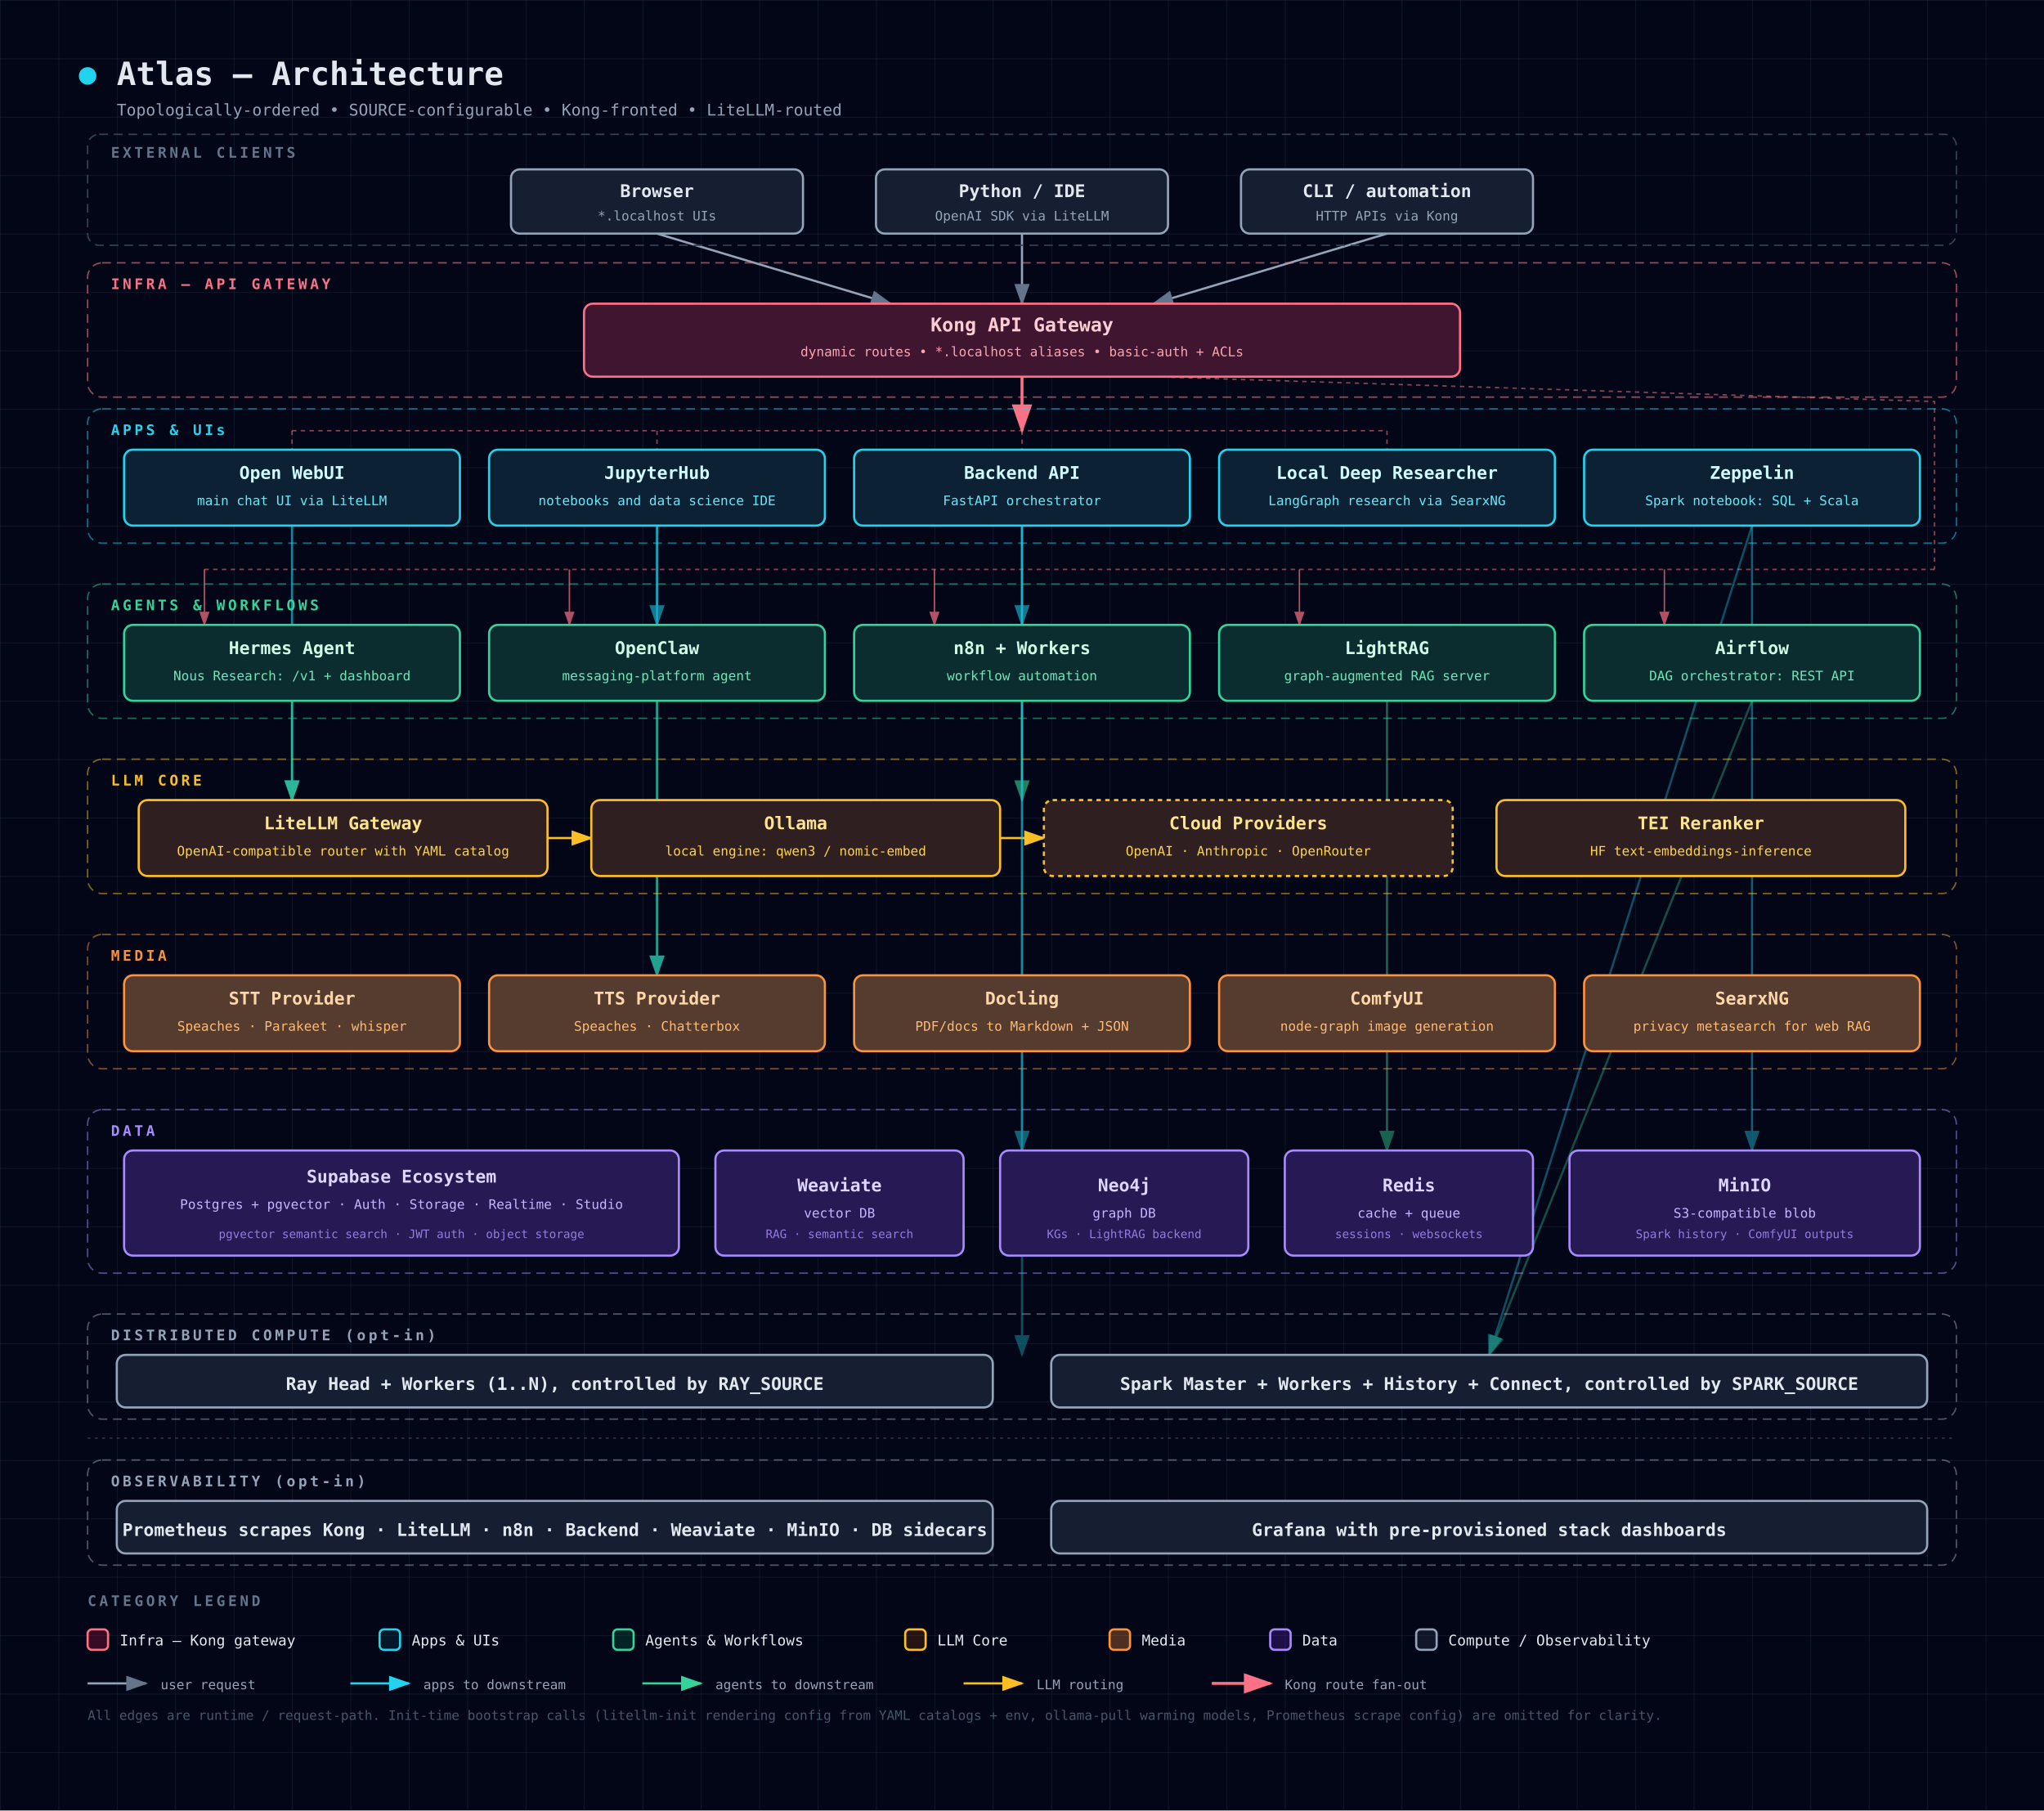
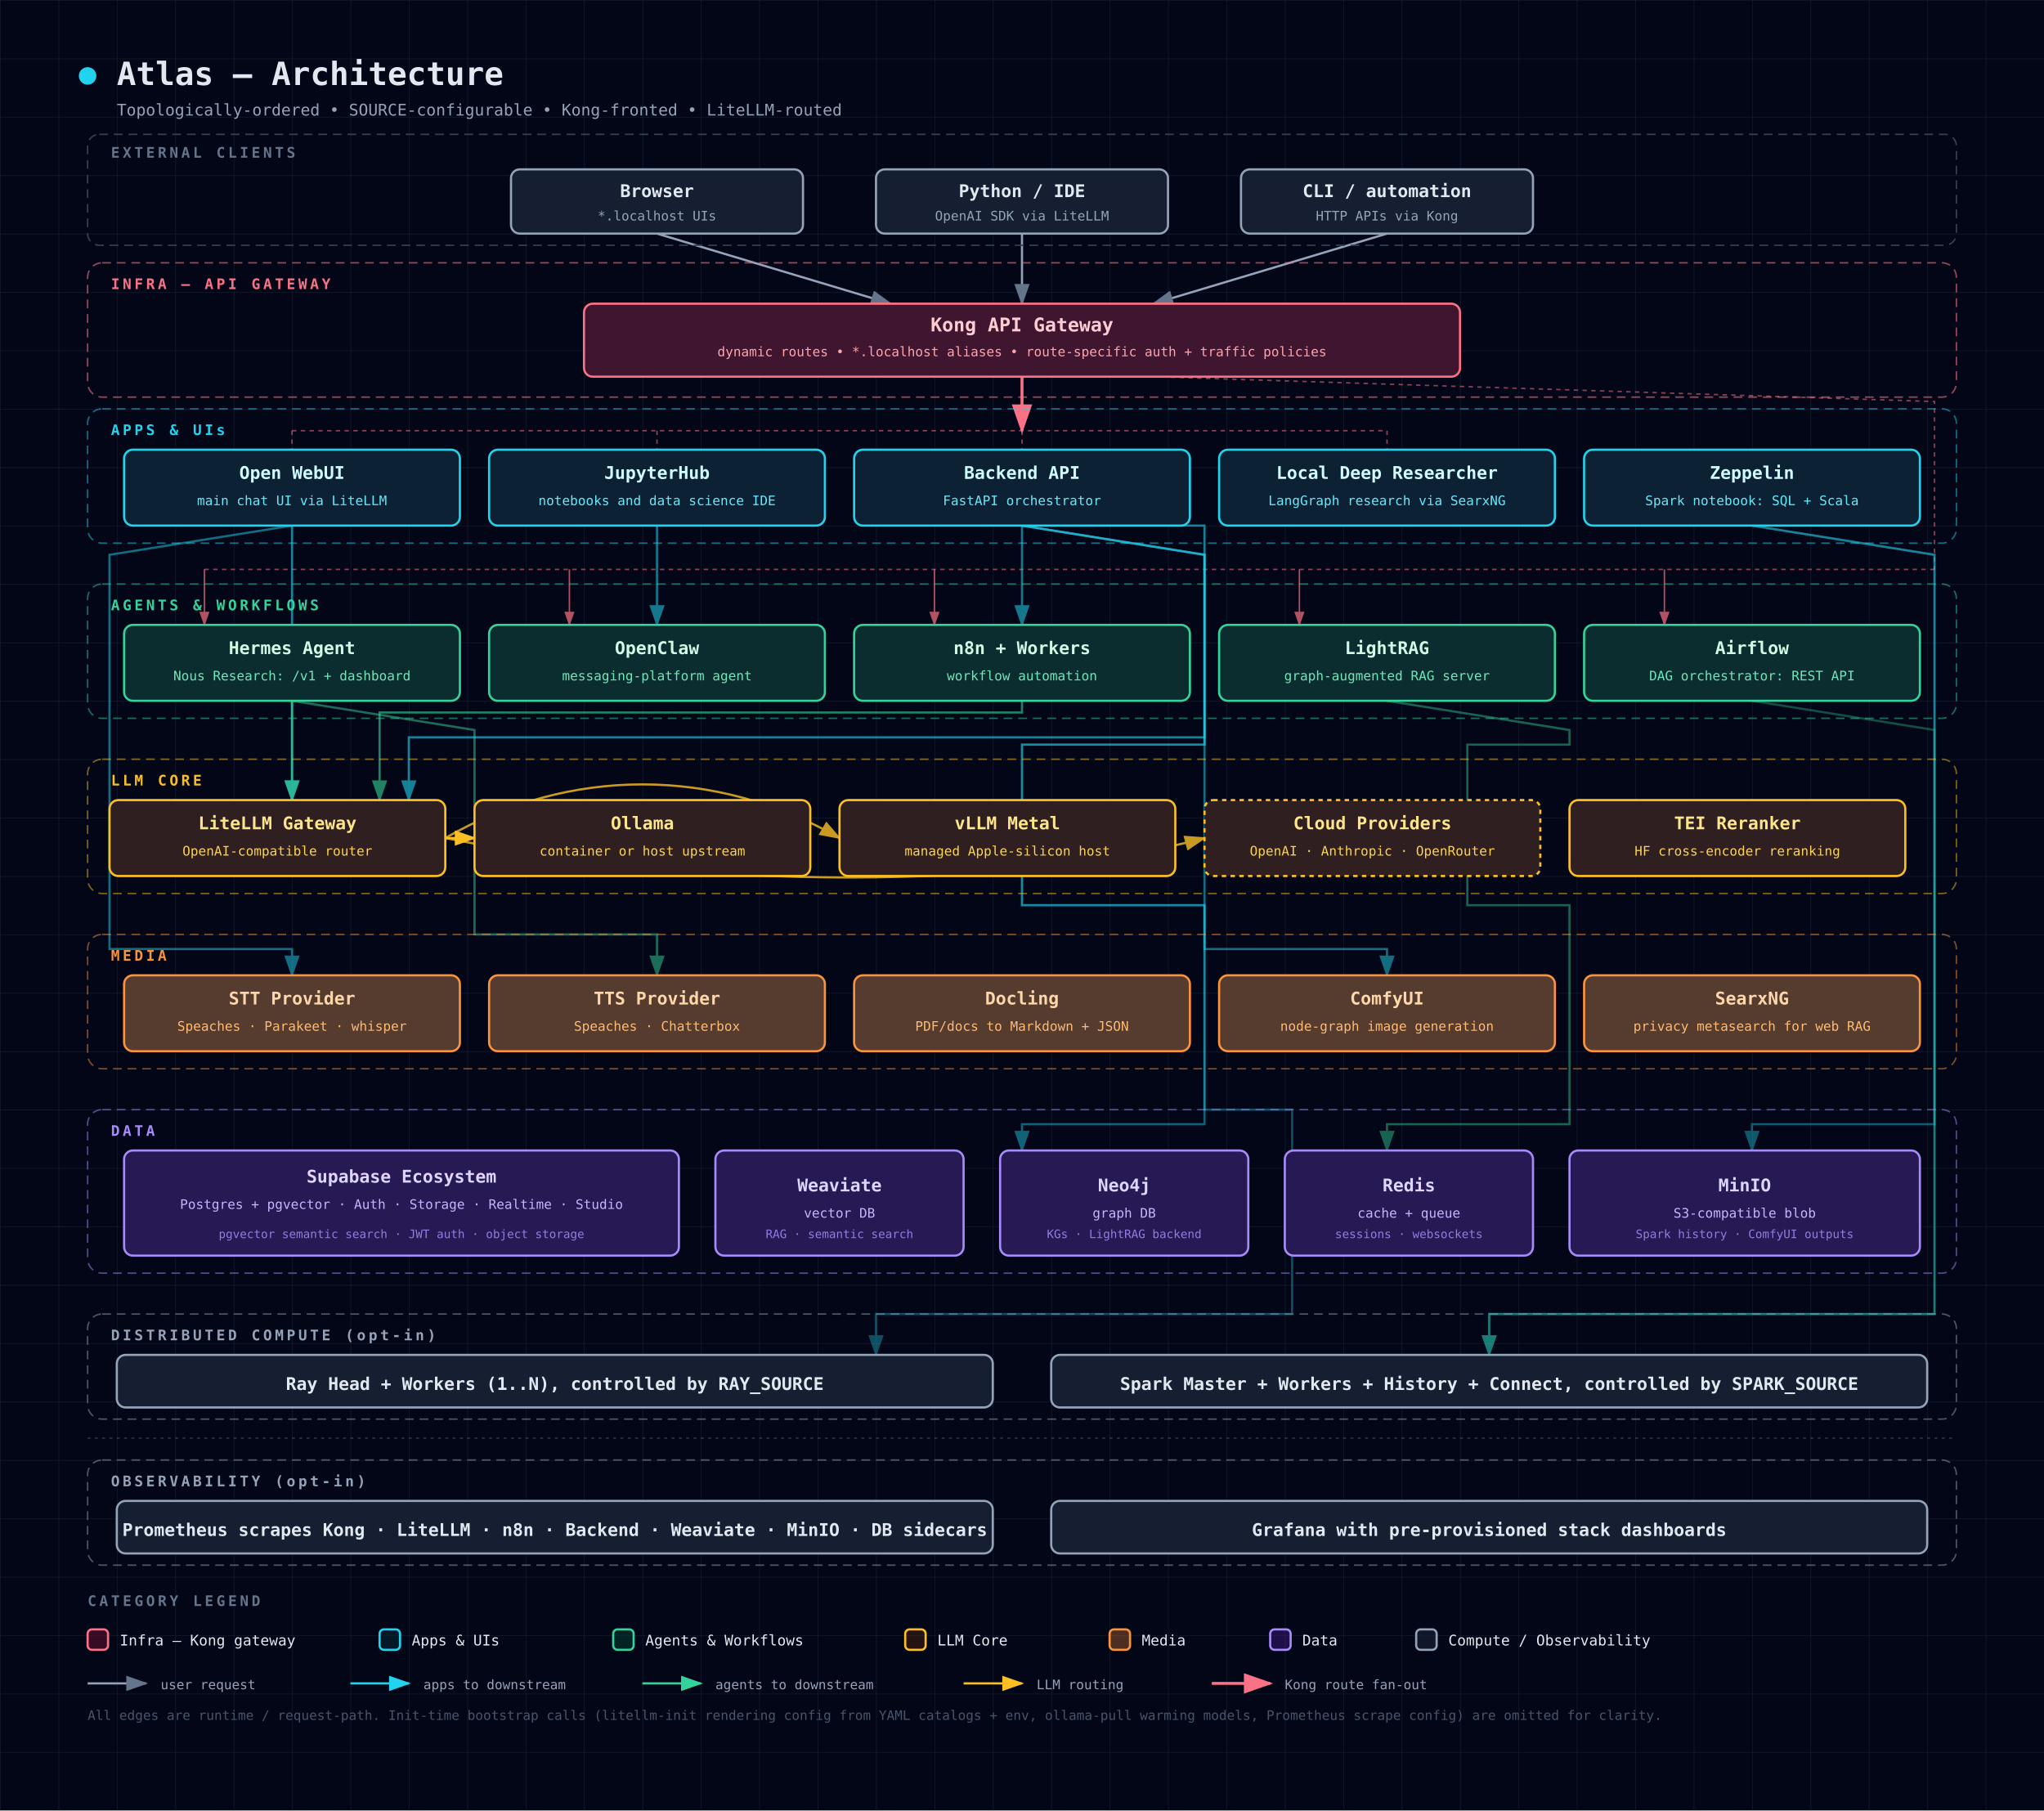
<svg xmlns="http://www.w3.org/2000/svg" viewBox="0 0 1400 1240" preserveAspectRatio="xMidYMid meet" font-family="'JetBrains Mono', 'Fira Code', Menlo, Consolas, monospace">
  <defs>
    <pattern id="grid" width="40" height="40" patternUnits="userSpaceOnUse">
      <path d="M 40 0 L 0 0 0 40" fill="none" stroke="#1e293b" stroke-width="0.5" />
    </pattern>
    <marker id="arrow" markerWidth="10" markerHeight="7" refX="9" refY="3.5" orient="auto">
      <polygon points="0 0, 10 3.5, 0 7" fill="#64748b" />
    </marker>
    <marker id="arrow-cyan" markerWidth="10" markerHeight="7" refX="9" refY="3.5" orient="auto">
      <polygon points="0 0, 10 3.5, 0 7" fill="#22d3ee" />
    </marker>
    <marker id="arrow-emerald" markerWidth="10" markerHeight="7" refX="9" refY="3.5" orient="auto">
      <polygon points="0 0, 10 3.5, 0 7" fill="#34d399" />
    </marker>
    <marker id="arrow-amber" markerWidth="10" markerHeight="7" refX="9" refY="3.5" orient="auto">
      <polygon points="0 0, 10 3.5, 0 7" fill="#fbbf24" />
    </marker>
    <marker id="arrow-rose" markerWidth="10" markerHeight="7" refX="9" refY="3.5" orient="auto">
      <polygon points="0 0, 10 3.5, 0 7" fill="#fb7185" />
    </marker>
    <marker id="arrow-slate" markerWidth="10" markerHeight="7" refX="9" refY="3.5" orient="auto">
      <polygon points="0 0, 10 3.5, 0 7" fill="#94a3b8" />
    </marker>
  </defs>
  <rect width="1400" height="1240" fill="#020617" />
  <rect width="1400" height="1240" fill="url(#grid)" />
  <g transform="translate(60, 30)">
    <circle cx="0" cy="22" r="6" fill="#22d3ee">
      <animate attributeName="opacity" values="0.4;1;0.4" dur="2s" repeatCount="indefinite" />
    </circle>
    <text x="20" y="22" fill="#e2e8f0" font-size="22" font-weight="700" dominant-baseline="middle">Atlas — Architecture</text>
    <text x="20" y="46" fill="#94a3b8" font-size="11" dominant-baseline="middle">Topologically-ordered • SOURCE-configurable • Kong-fronted • LiteLLM-routed</text>
  </g>
  <line x1="450" y1="160" x2="610" y2="208" stroke="#94a3b8" stroke-width="1.5" marker-end="url(#arrow)" />
  <line x1="700" y1="160" x2="700" y2="208" stroke="#94a3b8" stroke-width="1.5" marker-end="url(#arrow)" />
  <line x1="950" y1="160" x2="790" y2="208" stroke="#94a3b8" stroke-width="1.5" marker-end="url(#arrow)" />
  <line x1="700" y1="258" x2="700" y2="295" stroke="#fb7185" stroke-width="2" marker-end="url(#arrow-rose)" />
  <line x1="200" y1="295" x2="950" y2="295" stroke="#fb7185" stroke-width="1" stroke-dasharray="3,3" opacity="0.55" />
  <line x1="200" y1="295" x2="200" y2="308" stroke="#fb7185" stroke-width="1" stroke-dasharray="3,3" opacity="0.55" />
  <line x1="450" y1="295" x2="450" y2="308" stroke="#fb7185" stroke-width="1" stroke-dasharray="3,3" opacity="0.55" />
  <line x1="700" y1="295" x2="700" y2="308" stroke="#fb7185" stroke-width="1" stroke-dasharray="3,3" opacity="0.55" />
  <line x1="950" y1="295" x2="950" y2="308" stroke="#fb7185" stroke-width="1" stroke-dasharray="3,3" opacity="0.55" />
  <path d="M 790 258 L 1325 275 L 1325 390" fill="none" stroke="#fb7185" stroke-width="1" stroke-dasharray="3,3" opacity="0.55" />
  <line x1="140" y1="390" x2="1325" y2="390" stroke="#fb7185" stroke-width="1" stroke-dasharray="3,3" opacity="0.55" />
  <line x1="140" y1="390" x2="140" y2="428" stroke="#fb7185" stroke-width="1" marker-end="url(#arrow-rose)" opacity="0.7" />
  <line x1="390" y1="390" x2="390" y2="428" stroke="#fb7185" stroke-width="1" marker-end="url(#arrow-rose)" opacity="0.7" />
  <line x1="640" y1="390" x2="640" y2="428" stroke="#fb7185" stroke-width="1" marker-end="url(#arrow-rose)" opacity="0.7" />
  <line x1="890" y1="390" x2="890" y2="428" stroke="#fb7185" stroke-width="1" marker-end="url(#arrow-rose)" opacity="0.7" />
  <line x1="1140" y1="390" x2="1140" y2="428" stroke="#fb7185" stroke-width="1" marker-end="url(#arrow-rose)" opacity="0.7" />
  <line x1="450" y1="360" x2="450" y2="428" stroke="#22d3ee" stroke-width="1.5" marker-end="url(#arrow-cyan)" opacity="0.55" />
  <line x1="700" y1="360" x2="700" y2="428" stroke="#22d3ee" stroke-width="1.5" marker-end="url(#arrow-cyan)" opacity="0.55" />
-   <line x1="200" y1="360" x2="200" y2="548" stroke="#22d3ee" stroke-width="1.5" marker-end="url(#arrow-cyan)" opacity="0.6" />
+   <line data-source="Open WebUI" data-target="LiteLLM Gateway" x1="200" y1="360" x2="200" y2="548" stroke="#22d3ee" stroke-width="1.5" marker-end="url(#arrow-cyan)" opacity="0.6" />
+   <path data-source="Backend API" data-target="LiteLLM Gateway" d="M 700 360 L 825 360 L 825 505 L 280 505 L 280 548" fill="none" stroke="#22d3ee" stroke-width="1.5" marker-end="url(#arrow-cyan)" opacity="0.6" />
  <line x1="200" y1="480" x2="200" y2="548" stroke="#34d399" stroke-width="1.5" marker-end="url(#arrow-emerald)" opacity="0.65" />
-   <line x1="700" y1="480" x2="700" y2="548" stroke="#34d399" stroke-width="1.5" marker-end="url(#arrow-emerald)" opacity="0.6" />
-   <line x1="375" y1="574" x2="405" y2="574" stroke="#fbbf24" stroke-width="1.5" marker-end="url(#arrow-amber)" />
-   <line x1="685" y1="574" x2="715" y2="574" stroke="#fbbf24" stroke-width="1.5" marker-end="url(#arrow-amber)" />
-   <line x1="450" y1="360" x2="450" y2="668" stroke="#22d3ee" stroke-width="1.5" marker-end="url(#arrow-cyan)" opacity="0.5" />
-   <line x1="450" y1="480" x2="450" y2="668" stroke="#34d399" stroke-width="1.5" marker-end="url(#arrow-emerald)" opacity="0.5" />
-   <line x1="700" y1="360" x2="700" y2="788" stroke="#22d3ee" stroke-width="1.5" marker-end="url(#arrow-cyan)" opacity="0.45" />
-   <line x1="1200" y1="360" x2="1200" y2="788" stroke="#22d3ee" stroke-width="1.5" marker-end="url(#arrow-cyan)" opacity="0.4" />
-   <line x1="950" y1="480" x2="950" y2="788" stroke="#34d399" stroke-width="1.5" marker-end="url(#arrow-emerald)" opacity="0.45" />
-   <line x1="700" y1="360" x2="700" y2="928" stroke="#22d3ee" stroke-width="1.5" marker-end="url(#arrow-cyan)" opacity="0.35" />
-   <line x1="1200" y1="360" x2="1020" y2="928" stroke="#22d3ee" stroke-width="1.5" marker-end="url(#arrow-cyan)" opacity="0.35" />
-   <line x1="1200" y1="480" x2="1020" y2="928" stroke="#34d399" stroke-width="1.5" marker-end="url(#arrow-emerald)" opacity="0.35" />
+   <path data-source="n8n + Workers" data-target="LiteLLM Gateway" d="M 700 480 L 700 488 L 260 488 L 260 548" fill="none" stroke="#34d399" stroke-width="1.5" marker-end="url(#arrow-emerald)" opacity="0.6" />
+   <line x1="305" y1="574" x2="325" y2="574" stroke="#fbbf24" stroke-width="1.5" marker-end="url(#arrow-amber)" />
+   <path d="M 305 574 C 390 525, 490 525, 575 574" fill="none" stroke="#fbbf24" stroke-width="1.5" marker-end="url(#arrow-amber)" opacity="0.8" />
+   <path d="M 305 574 C 485 610, 690 610, 825 574" fill="none" stroke="#fbbf24" stroke-width="1.5" marker-end="url(#arrow-amber)" opacity="0.8" />
+   <path d="M 200 360 L 75 380 L 75 650 L 200 650 L 200 668" fill="none" stroke="#22d3ee" stroke-width="1.5" marker-end="url(#arrow-cyan)" opacity="0.5" />
+   <path d="M 700 360 L 825 380 L 825 650 L 950 650 L 950 668" fill="none" stroke="#22d3ee" stroke-width="1.5" marker-end="url(#arrow-cyan)" opacity="0.5" />
+   <path d="M 200 480 L 325 500 L 325 640 L 450 640 L 450 668" fill="none" stroke="#34d399" stroke-width="1.5" marker-end="url(#arrow-emerald)" opacity="0.5" />
+   <path d="M 700 360 L 825 380 L 825 510 L 700 510 L 700 620 L 825 620 L 825 770 L 700 770 L 700 788" fill="none" stroke="#22d3ee" stroke-width="1.5" marker-end="url(#arrow-cyan)" opacity="0.45" />
+   <path d="M 1200 360 L 1325 380 L 1325 770 L 1200 770 L 1200 788" fill="none" stroke="#22d3ee" stroke-width="1.5" marker-end="url(#arrow-cyan)" opacity="0.4" />
+   <path d="M 950 480 L 1075 500 L 1075 510 L 1005 510 L 1005 620 L 1075 620 L 1075 770 L 950 770 L 950 788" fill="none" stroke="#34d399" stroke-width="1.5" marker-end="url(#arrow-emerald)" opacity="0.45" />
+   <path d="M 700 360 L 825 380 L 825 510 L 700 510 L 700 620 L 825 620 L 825 760 L 885 760 L 885 900 L 600 900 L 600 928" fill="none" stroke="#22d3ee" stroke-width="1.5" marker-end="url(#arrow-cyan)" opacity="0.35" />
+   <path d="M 1200 360 L 1325 380 L 1325 900 L 1020 900 L 1020 928" fill="none" stroke="#22d3ee" stroke-width="1.5" marker-end="url(#arrow-cyan)" opacity="0.35" />
+   <path d="M 1200 480 L 1325 500 L 1325 900 L 1020 900 L 1020 928" fill="none" stroke="#34d399" stroke-width="1.5" marker-end="url(#arrow-emerald)" opacity="0.35" />
  <line x1="60" y1="985" x2="1340" y2="985" stroke="#64748b" stroke-width="1" stroke-dasharray="2,3" opacity="0.4" />
  <g>
    <rect x="60" y="92" width="1280" height="76" rx="8" fill="none" stroke="#334155" stroke-width="1" stroke-dasharray="6,4" />
    <text x="76" y="108" fill="#64748b" font-size="10" font-weight="600" letter-spacing="2">EXTERNAL CLIENTS</text>
    <rect x="350" y="116" width="200" height="44" rx="6" fill="#0f172a" />
    <rect x="350" y="116" width="200" height="44" rx="6" fill="rgba(30, 41, 59, 0.5)" stroke="#94a3b8" stroke-width="1.5" />
    <text x="450" y="135" fill="#e2e8f0" font-size="12" font-weight="600" text-anchor="middle">Browser</text>
    <text x="450" y="151" fill="#94a3b8" font-size="9" text-anchor="middle">*.localhost UIs</text>
    <rect x="600" y="116" width="200" height="44" rx="6" fill="#0f172a" />
    <rect x="600" y="116" width="200" height="44" rx="6" fill="rgba(30, 41, 59, 0.5)" stroke="#94a3b8" stroke-width="1.5" />
    <text x="700" y="135" fill="#e2e8f0" font-size="12" font-weight="600" text-anchor="middle">Python / IDE</text>
    <text x="700" y="151" fill="#94a3b8" font-size="9" text-anchor="middle">OpenAI SDK via LiteLLM</text>
    <rect x="850" y="116" width="200" height="44" rx="6" fill="#0f172a" />
    <rect x="850" y="116" width="200" height="44" rx="6" fill="rgba(30, 41, 59, 0.5)" stroke="#94a3b8" stroke-width="1.5" />
    <text x="950" y="135" fill="#e2e8f0" font-size="12" font-weight="600" text-anchor="middle">CLI / automation</text>
    <text x="950" y="151" fill="#94a3b8" font-size="9" text-anchor="middle">HTTP APIs via Kong</text>
  </g>
  <g>
    <rect x="60" y="180" width="1280" height="92" rx="10" fill="none" stroke="#fb7185" stroke-width="1" stroke-dasharray="6,4" opacity="0.6" />
    <text x="76" y="198" fill="#fb7185" font-size="10" font-weight="600" letter-spacing="2">INFRA — API GATEWAY</text>
    <rect x="400" y="208" width="600" height="50" rx="6" fill="#0f172a" />
    <rect x="400" y="208" width="600" height="50" rx="6" fill="rgba(136, 19, 55, 0.4)" stroke="#fb7185" stroke-width="1.5" />
    <text x="700" y="227" fill="#fecdd3" font-size="13" font-weight="700" text-anchor="middle">Kong API Gateway</text>
-     <text x="700" y="244" fill="#fda4af" font-size="9" text-anchor="middle">dynamic routes • *.localhost aliases • basic-auth + ACLs</text>
+     <text x="700" y="244" fill="#fda4af" font-size="9" text-anchor="middle">dynamic routes • *.localhost aliases • route-specific auth + traffic policies</text>
  </g>
  <g>
    <rect x="60" y="280" width="1280" height="92" rx="10" fill="none" stroke="#22d3ee" stroke-width="1" stroke-dasharray="6,4" opacity="0.5" />
    <text x="76" y="298" fill="#22d3ee" font-size="10" font-weight="600" letter-spacing="2">APPS &amp; UIs</text>
    <rect x="85" y="308" width="230" height="52" rx="6" fill="#0f172a" />
    <rect x="85" y="308" width="230" height="52" rx="6" fill="rgba(8, 51, 68, 0.4)" stroke="#22d3ee" stroke-width="1.5" />
    <text x="200" y="328" fill="#cffafe" font-size="12" font-weight="600" text-anchor="middle">Open WebUI</text>
    <text x="200" y="346" fill="#67e8f9" font-size="9" text-anchor="middle">main chat UI via LiteLLM</text>
    <rect x="335" y="308" width="230" height="52" rx="6" fill="#0f172a" />
    <rect x="335" y="308" width="230" height="52" rx="6" fill="rgba(8, 51, 68, 0.4)" stroke="#22d3ee" stroke-width="1.5" />
    <text x="450" y="328" fill="#cffafe" font-size="12" font-weight="600" text-anchor="middle">JupyterHub</text>
    <text x="450" y="346" fill="#67e8f9" font-size="9" text-anchor="middle">notebooks and data science IDE</text>
    <rect x="585" y="308" width="230" height="52" rx="6" fill="#0f172a" />
    <rect x="585" y="308" width="230" height="52" rx="6" fill="rgba(8, 51, 68, 0.4)" stroke="#22d3ee" stroke-width="1.5" />
    <text x="700" y="328" fill="#cffafe" font-size="12" font-weight="600" text-anchor="middle">Backend API</text>
    <text x="700" y="346" fill="#67e8f9" font-size="9" text-anchor="middle">FastAPI orchestrator</text>
    <rect x="835" y="308" width="230" height="52" rx="6" fill="#0f172a" />
    <rect x="835" y="308" width="230" height="52" rx="6" fill="rgba(8, 51, 68, 0.4)" stroke="#22d3ee" stroke-width="1.5" />
    <text x="950" y="328" fill="#cffafe" font-size="12" font-weight="600" text-anchor="middle">Local Deep Researcher</text>
    <text x="950" y="346" fill="#67e8f9" font-size="9" text-anchor="middle">LangGraph research via SearxNG</text>
    <rect x="1085" y="308" width="230" height="52" rx="6" fill="#0f172a" />
    <rect x="1085" y="308" width="230" height="52" rx="6" fill="rgba(8, 51, 68, 0.4)" stroke="#22d3ee" stroke-width="1.5" />
    <text x="1200" y="328" fill="#cffafe" font-size="12" font-weight="600" text-anchor="middle">Zeppelin</text>
    <text x="1200" y="346" fill="#67e8f9" font-size="9" text-anchor="middle">Spark notebook: SQL + Scala</text>
  </g>
  <g>
    <rect x="60" y="400" width="1280" height="92" rx="10" fill="none" stroke="#34d399" stroke-width="1" stroke-dasharray="6,4" opacity="0.5" />
    <text x="76" y="418" fill="#34d399" font-size="10" font-weight="600" letter-spacing="2">AGENTS &amp; WORKFLOWS</text>
    <rect x="85" y="428" width="230" height="52" rx="6" fill="#0f172a" />
    <rect x="85" y="428" width="230" height="52" rx="6" fill="rgba(6, 78, 59, 0.4)" stroke="#34d399" stroke-width="1.5" />
    <text x="200" y="448" fill="#d1fae5" font-size="12" font-weight="600" text-anchor="middle">Hermes Agent</text>
    <text x="200" y="466" fill="#6ee7b7" font-size="9" text-anchor="middle">Nous Research: /v1 + dashboard</text>
    <rect x="335" y="428" width="230" height="52" rx="6" fill="#0f172a" />
    <rect x="335" y="428" width="230" height="52" rx="6" fill="rgba(6, 78, 59, 0.4)" stroke="#34d399" stroke-width="1.5" />
    <text x="450" y="448" fill="#d1fae5" font-size="12" font-weight="600" text-anchor="middle">OpenClaw</text>
    <text x="450" y="466" fill="#6ee7b7" font-size="9" text-anchor="middle">messaging-platform agent</text>
    <rect x="585" y="428" width="230" height="52" rx="6" fill="#0f172a" />
    <rect x="585" y="428" width="230" height="52" rx="6" fill="rgba(6, 78, 59, 0.4)" stroke="#34d399" stroke-width="1.5" />
    <text x="700" y="448" fill="#d1fae5" font-size="12" font-weight="600" text-anchor="middle">n8n + Workers</text>
    <text x="700" y="466" fill="#6ee7b7" font-size="9" text-anchor="middle">workflow automation</text>
    <rect x="835" y="428" width="230" height="52" rx="6" fill="#0f172a" />
    <rect x="835" y="428" width="230" height="52" rx="6" fill="rgba(6, 78, 59, 0.4)" stroke="#34d399" stroke-width="1.5" />
    <text x="950" y="448" fill="#d1fae5" font-size="12" font-weight="600" text-anchor="middle">LightRAG</text>
    <text x="950" y="466" fill="#6ee7b7" font-size="9" text-anchor="middle">graph-augmented RAG server</text>
    <rect x="1085" y="428" width="230" height="52" rx="6" fill="#0f172a" />
    <rect x="1085" y="428" width="230" height="52" rx="6" fill="rgba(6, 78, 59, 0.4)" stroke="#34d399" stroke-width="1.5" />
    <text x="1200" y="448" fill="#d1fae5" font-size="12" font-weight="600" text-anchor="middle">Airflow</text>
    <text x="1200" y="466" fill="#6ee7b7" font-size="9" text-anchor="middle">DAG orchestrator: REST API</text>
  </g>
  <g>
    <rect x="60" y="520" width="1280" height="92" rx="10" fill="none" stroke="#fbbf24" stroke-width="1" stroke-dasharray="6,4" opacity="0.5" />
    <text x="76" y="538" fill="#fbbf24" font-size="10" font-weight="600" letter-spacing="2">LLM CORE</text>
-     <rect x="95" y="548" width="280" height="52" rx="6" fill="#0f172a" />
-     <rect x="95" y="548" width="280" height="52" rx="6" fill="rgba(120, 53, 15, 0.3)" stroke="#fbbf24" stroke-width="1.5" />
-     <text x="235" y="568" fill="#fde68a" font-size="12" font-weight="600" text-anchor="middle">LiteLLM Gateway</text>
-     <text x="235" y="586" fill="#fcd34d" font-size="9" text-anchor="middle">OpenAI-compatible router with YAML catalog</text>
-     <rect x="405" y="548" width="280" height="52" rx="6" fill="#0f172a" />
-     <rect x="405" y="548" width="280" height="52" rx="6" fill="rgba(120, 53, 15, 0.3)" stroke="#fbbf24" stroke-width="1.5" />
-     <text x="545" y="568" fill="#fde68a" font-size="12" font-weight="600" text-anchor="middle">Ollama</text>
-     <text x="545" y="586" fill="#fcd34d" font-size="9" text-anchor="middle">local engine: qwen3 / nomic-embed</text>
-     <rect x="715" y="548" width="280" height="52" rx="6" fill="#0f172a" />
-     <rect x="715" y="548" width="280" height="52" rx="6" fill="rgba(120, 53, 15, 0.3)" stroke="#fbbf24" stroke-width="1.5" stroke-dasharray="3,3" />
-     <text x="855" y="568" fill="#fde68a" font-size="12" font-weight="600" text-anchor="middle">Cloud Providers</text>
-     <text x="855" y="586" fill="#fcd34d" font-size="9" text-anchor="middle">OpenAI · Anthropic · OpenRouter</text>
-     <rect x="1025" y="548" width="280" height="52" rx="6" fill="#0f172a" />
-     <rect x="1025" y="548" width="280" height="52" rx="6" fill="rgba(120, 53, 15, 0.3)" stroke="#fbbf24" stroke-width="1.5" />
-     <text x="1165" y="568" fill="#fde68a" font-size="12" font-weight="600" text-anchor="middle">TEI Reranker</text>
-     <text x="1165" y="586" fill="#fcd34d" font-size="9" text-anchor="middle">HF text-embeddings-inference</text>
+     <rect x="75" y="548" width="230" height="52" rx="6" fill="#0f172a" />
+     <rect x="75" y="548" width="230" height="52" rx="6" fill="rgba(120, 53, 15, 0.3)" stroke="#fbbf24" stroke-width="1.5" />
+     <text x="190" y="568" fill="#fde68a" font-size="12" font-weight="600" text-anchor="middle">LiteLLM Gateway</text>
+     <text x="190" y="586" fill="#fcd34d" font-size="9" text-anchor="middle">OpenAI-compatible router</text>
+     <rect x="325" y="548" width="230" height="52" rx="6" fill="#0f172a" />
+     <rect x="325" y="548" width="230" height="52" rx="6" fill="rgba(120, 53, 15, 0.3)" stroke="#fbbf24" stroke-width="1.5" />
+     <text x="440" y="568" fill="#fde68a" font-size="12" font-weight="600" text-anchor="middle">Ollama</text>
+     <text x="440" y="586" fill="#fcd34d" font-size="9" text-anchor="middle">container or host upstream</text>
+     <rect x="575" y="548" width="230" height="52" rx="6" fill="#0f172a" />
+     <rect x="575" y="548" width="230" height="52" rx="6" fill="rgba(120, 53, 15, 0.3)" stroke="#fbbf24" stroke-width="1.5" />
+     <text x="690" y="568" fill="#fde68a" font-size="12" font-weight="600" text-anchor="middle">vLLM Metal</text>
+     <text x="690" y="586" fill="#fcd34d" font-size="9" text-anchor="middle">managed Apple-silicon host</text>
+     <rect x="825" y="548" width="230" height="52" rx="6" fill="#0f172a" />
+     <rect x="825" y="548" width="230" height="52" rx="6" fill="rgba(120, 53, 15, 0.3)" stroke="#fbbf24" stroke-width="1.5" stroke-dasharray="3,3" />
+     <text x="940" y="568" fill="#fde68a" font-size="12" font-weight="600" text-anchor="middle">Cloud Providers</text>
+     <text x="940" y="586" fill="#fcd34d" font-size="9" text-anchor="middle">OpenAI · Anthropic · OpenRouter</text>
+     <rect x="1075" y="548" width="230" height="52" rx="6" fill="#0f172a" />
+     <rect x="1075" y="548" width="230" height="52" rx="6" fill="rgba(120, 53, 15, 0.3)" stroke="#fbbf24" stroke-width="1.5" />
+     <text x="1190" y="568" fill="#fde68a" font-size="12" font-weight="600" text-anchor="middle">TEI Reranker</text>
+     <text x="1190" y="586" fill="#fcd34d" font-size="9" text-anchor="middle">HF cross-encoder reranking</text>
  </g>
  <g>
    <rect x="60" y="640" width="1280" height="92" rx="10" fill="none" stroke="#fb923c" stroke-width="1" stroke-dasharray="6,4" opacity="0.5" />
    <text x="76" y="658" fill="#fb923c" font-size="10" font-weight="600" letter-spacing="2">MEDIA</text>
    <rect x="85" y="668" width="230" height="52" rx="6" fill="#0f172a" />
    <rect x="85" y="668" width="230" height="52" rx="6" fill="rgba(251, 146, 60, 0.3)" stroke="#fb923c" stroke-width="1.5" />
    <text x="200" y="688" fill="#fed7aa" font-size="12" font-weight="600" text-anchor="middle">STT Provider</text>
    <text x="200" y="706" fill="#fdba74" font-size="9" text-anchor="middle">Speaches · Parakeet · whisper</text>
    <rect x="335" y="668" width="230" height="52" rx="6" fill="#0f172a" />
    <rect x="335" y="668" width="230" height="52" rx="6" fill="rgba(251, 146, 60, 0.3)" stroke="#fb923c" stroke-width="1.5" />
    <text x="450" y="688" fill="#fed7aa" font-size="12" font-weight="600" text-anchor="middle">TTS Provider</text>
    <text x="450" y="706" fill="#fdba74" font-size="9" text-anchor="middle">Speaches · Chatterbox</text>
    <rect x="585" y="668" width="230" height="52" rx="6" fill="#0f172a" />
    <rect x="585" y="668" width="230" height="52" rx="6" fill="rgba(251, 146, 60, 0.3)" stroke="#fb923c" stroke-width="1.5" />
    <text x="700" y="688" fill="#fed7aa" font-size="12" font-weight="600" text-anchor="middle">Docling</text>
    <text x="700" y="706" fill="#fdba74" font-size="9" text-anchor="middle">PDF/docs to Markdown + JSON</text>
    <rect x="835" y="668" width="230" height="52" rx="6" fill="#0f172a" />
    <rect x="835" y="668" width="230" height="52" rx="6" fill="rgba(251, 146, 60, 0.3)" stroke="#fb923c" stroke-width="1.5" />
    <text x="950" y="688" fill="#fed7aa" font-size="12" font-weight="600" text-anchor="middle">ComfyUI</text>
    <text x="950" y="706" fill="#fdba74" font-size="9" text-anchor="middle">node-graph image generation</text>
    <rect x="1085" y="668" width="230" height="52" rx="6" fill="#0f172a" />
    <rect x="1085" y="668" width="230" height="52" rx="6" fill="rgba(251, 146, 60, 0.3)" stroke="#fb923c" stroke-width="1.5" />
    <text x="1200" y="688" fill="#fed7aa" font-size="12" font-weight="600" text-anchor="middle">SearxNG</text>
    <text x="1200" y="706" fill="#fdba74" font-size="9" text-anchor="middle">privacy metasearch for web RAG</text>
  </g>
  <g>
    <rect x="60" y="760" width="1280" height="112" rx="10" fill="none" stroke="#a78bfa" stroke-width="1" stroke-dasharray="6,4" opacity="0.5" />
    <text x="76" y="778" fill="#a78bfa" font-size="10" font-weight="600" letter-spacing="2">DATA</text>
    <rect x="85" y="788" width="380" height="72" rx="6" fill="#0f172a" />
    <rect x="85" y="788" width="380" height="72" rx="6" fill="rgba(76, 29, 149, 0.4)" stroke="#a78bfa" stroke-width="1.5" />
    <text x="275" y="810" fill="#ddd6fe" font-size="12" font-weight="600" text-anchor="middle">Supabase Ecosystem</text>
    <text x="275" y="828" fill="#c4b5fd" font-size="9" text-anchor="middle">Postgres + pgvector · Auth · Storage · Realtime · Studio</text>
    <text x="275" y="848" fill="#a78bfa" font-size="8" text-anchor="middle" opacity="0.85">pgvector semantic search · JWT auth · object storage</text>
    <rect x="490" y="788" width="170" height="72" rx="6" fill="#0f172a" />
    <rect x="490" y="788" width="170" height="72" rx="6" fill="rgba(76, 29, 149, 0.4)" stroke="#a78bfa" stroke-width="1.5" />
    <text x="575" y="816" fill="#ddd6fe" font-size="12" font-weight="600" text-anchor="middle">Weaviate</text>
    <text x="575" y="834" fill="#c4b5fd" font-size="9" text-anchor="middle">vector DB</text>
    <text x="575" y="848" fill="#a78bfa" font-size="8" text-anchor="middle" opacity="0.85">RAG · semantic search</text>
    <rect x="685" y="788" width="170" height="72" rx="6" fill="#0f172a" />
    <rect x="685" y="788" width="170" height="72" rx="6" fill="rgba(76, 29, 149, 0.4)" stroke="#a78bfa" stroke-width="1.5" />
    <text x="770" y="816" fill="#ddd6fe" font-size="12" font-weight="600" text-anchor="middle">Neo4j</text>
    <text x="770" y="834" fill="#c4b5fd" font-size="9" text-anchor="middle">graph DB</text>
    <text x="770" y="848" fill="#a78bfa" font-size="8" text-anchor="middle" opacity="0.85">KGs · LightRAG backend</text>
    <rect x="880" y="788" width="170" height="72" rx="6" fill="#0f172a" />
    <rect x="880" y="788" width="170" height="72" rx="6" fill="rgba(76, 29, 149, 0.4)" stroke="#a78bfa" stroke-width="1.5" />
    <text x="965" y="816" fill="#ddd6fe" font-size="12" font-weight="600" text-anchor="middle">Redis</text>
    <text x="965" y="834" fill="#c4b5fd" font-size="9" text-anchor="middle">cache + queue</text>
    <text x="965" y="848" fill="#a78bfa" font-size="8" text-anchor="middle" opacity="0.85">sessions · websockets</text>
    <rect x="1075" y="788" width="240" height="72" rx="6" fill="#0f172a" />
    <rect x="1075" y="788" width="240" height="72" rx="6" fill="rgba(76, 29, 149, 0.4)" stroke="#a78bfa" stroke-width="1.5" />
    <text x="1195" y="816" fill="#ddd6fe" font-size="12" font-weight="600" text-anchor="middle">MinIO</text>
    <text x="1195" y="834" fill="#c4b5fd" font-size="9" text-anchor="middle">S3-compatible blob</text>
    <text x="1195" y="848" fill="#a78bfa" font-size="8" text-anchor="middle" opacity="0.85">Spark history · ComfyUI outputs</text>
  </g>
  <g>
    <rect x="60" y="900" width="1280" height="72" rx="10" fill="none" stroke="#94a3b8" stroke-width="1" stroke-dasharray="6,4" opacity="0.5" />
    <text x="76" y="918" fill="#94a3b8" font-size="10" font-weight="600" letter-spacing="2">DISTRIBUTED COMPUTE  (opt-in)</text>
    <rect x="80" y="928" width="600" height="36" rx="6" fill="#0f172a" />
    <rect x="80" y="928" width="600" height="36" rx="6" fill="rgba(30, 41, 59, 0.5)" stroke="#94a3b8" stroke-width="1.5" />
    <text x="380" y="952" fill="#e2e8f0" font-size="12" font-weight="600" text-anchor="middle">Ray Head + Workers (1..N), controlled by RAY_SOURCE</text>
    <rect x="720" y="928" width="600" height="36" rx="6" fill="#0f172a" />
    <rect x="720" y="928" width="600" height="36" rx="6" fill="rgba(30, 41, 59, 0.5)" stroke="#94a3b8" stroke-width="1.5" />
    <text x="1020" y="952" fill="#e2e8f0" font-size="12" font-weight="600" text-anchor="middle">Spark Master + Workers + History + Connect, controlled by SPARK_SOURCE</text>
  </g>
  <g>
    <rect x="60" y="1000" width="1280" height="72" rx="10" fill="none" stroke="#94a3b8" stroke-width="1" stroke-dasharray="6,4" opacity="0.5" />
    <text x="76" y="1018" fill="#94a3b8" font-size="10" font-weight="600" letter-spacing="2">OBSERVABILITY  (opt-in)</text>
    <rect x="80" y="1028" width="600" height="36" rx="6" fill="#0f172a" />
    <rect x="80" y="1028" width="600" height="36" rx="6" fill="rgba(30, 41, 59, 0.5)" stroke="#94a3b8" stroke-width="1.5" />
    <text x="380" y="1052" fill="#e2e8f0" font-size="12" font-weight="600" text-anchor="middle">Prometheus scrapes Kong · LiteLLM · n8n · Backend · Weaviate · MinIO · DB sidecars</text>
    <rect x="720" y="1028" width="600" height="36" rx="6" fill="#0f172a" />
    <rect x="720" y="1028" width="600" height="36" rx="6" fill="rgba(30, 41, 59, 0.5)" stroke="#94a3b8" stroke-width="1.5" />
    <text x="1020" y="1052" fill="#e2e8f0" font-size="12" font-weight="600" text-anchor="middle">Grafana with pre-provisioned stack dashboards</text>
  </g>
  <g transform="translate(60, 1100)">
    <text x="0" y="0" fill="#64748b" font-size="10" font-weight="600" letter-spacing="2">CATEGORY LEGEND</text>
    <g transform="translate(0, 16)">
      <rect x="0" y="0" width="14" height="14" rx="3" fill="rgba(136, 19, 55, 0.4)" stroke="#fb7185" stroke-width="1.5" />
      <text x="22" y="11" fill="#e2e8f0" font-size="10">Infra — Kong gateway</text>
      <rect x="200" y="0" width="14" height="14" rx="3" fill="rgba(8, 51, 68, 0.4)" stroke="#22d3ee" stroke-width="1.5" />
      <text x="222" y="11" fill="#e2e8f0" font-size="10">Apps &amp; UIs</text>
      <rect x="360" y="0" width="14" height="14" rx="3" fill="rgba(6, 78, 59, 0.4)" stroke="#34d399" stroke-width="1.5" />
      <text x="382" y="11" fill="#e2e8f0" font-size="10">Agents &amp; Workflows</text>
      <rect x="560" y="0" width="14" height="14" rx="3" fill="rgba(120, 53, 15, 0.3)" stroke="#fbbf24" stroke-width="1.5" />
      <text x="582" y="11" fill="#e2e8f0" font-size="10">LLM Core</text>
      <rect x="700" y="0" width="14" height="14" rx="3" fill="rgba(251, 146, 60, 0.3)" stroke="#fb923c" stroke-width="1.5" />
      <text x="722" y="11" fill="#e2e8f0" font-size="10">Media</text>
      <rect x="810" y="0" width="14" height="14" rx="3" fill="rgba(76, 29, 149, 0.4)" stroke="#a78bfa" stroke-width="1.5" />
      <text x="832" y="11" fill="#e2e8f0" font-size="10">Data</text>
      <rect x="910" y="0" width="14" height="14" rx="3" fill="rgba(30, 41, 59, 0.5)" stroke="#94a3b8" stroke-width="1.5" />
      <text x="932" y="11" fill="#e2e8f0" font-size="10">Compute / Observability</text>
    </g>
    <g transform="translate(0, 46)">
      <line x1="0" y1="7" x2="40" y2="7" stroke="#94a3b8" stroke-width="1.5" marker-end="url(#arrow)" />
      <text x="50" y="11" fill="#94a3b8" font-size="9">user request</text>
      <line x1="180" y1="7" x2="220" y2="7" stroke="#22d3ee" stroke-width="1.5" marker-end="url(#arrow-cyan)" />
      <text x="230" y="11" fill="#94a3b8" font-size="9">apps to downstream</text>
      <line x1="380" y1="7" x2="420" y2="7" stroke="#34d399" stroke-width="1.5" marker-end="url(#arrow-emerald)" />
      <text x="430" y="11" fill="#94a3b8" font-size="9">agents to downstream</text>
      <line x1="600" y1="7" x2="640" y2="7" stroke="#fbbf24" stroke-width="1.5" marker-end="url(#arrow-amber)" />
      <text x="650" y="11" fill="#94a3b8" font-size="9">LLM routing</text>
      <line x1="770" y1="7" x2="810" y2="7" stroke="#fb7185" stroke-width="2" marker-end="url(#arrow-rose)" />
      <text x="820" y="11" fill="#94a3b8" font-size="9">Kong route fan-out</text>
    </g>
    <text x="0" y="78" fill="#475569" font-size="9">All edges are runtime / request-path. Init-time bootstrap calls (litellm-init rendering config from YAML catalogs + env, ollama-pull warming models, Prometheus scrape config) are omitted for clarity.</text>
  </g>
</svg>
